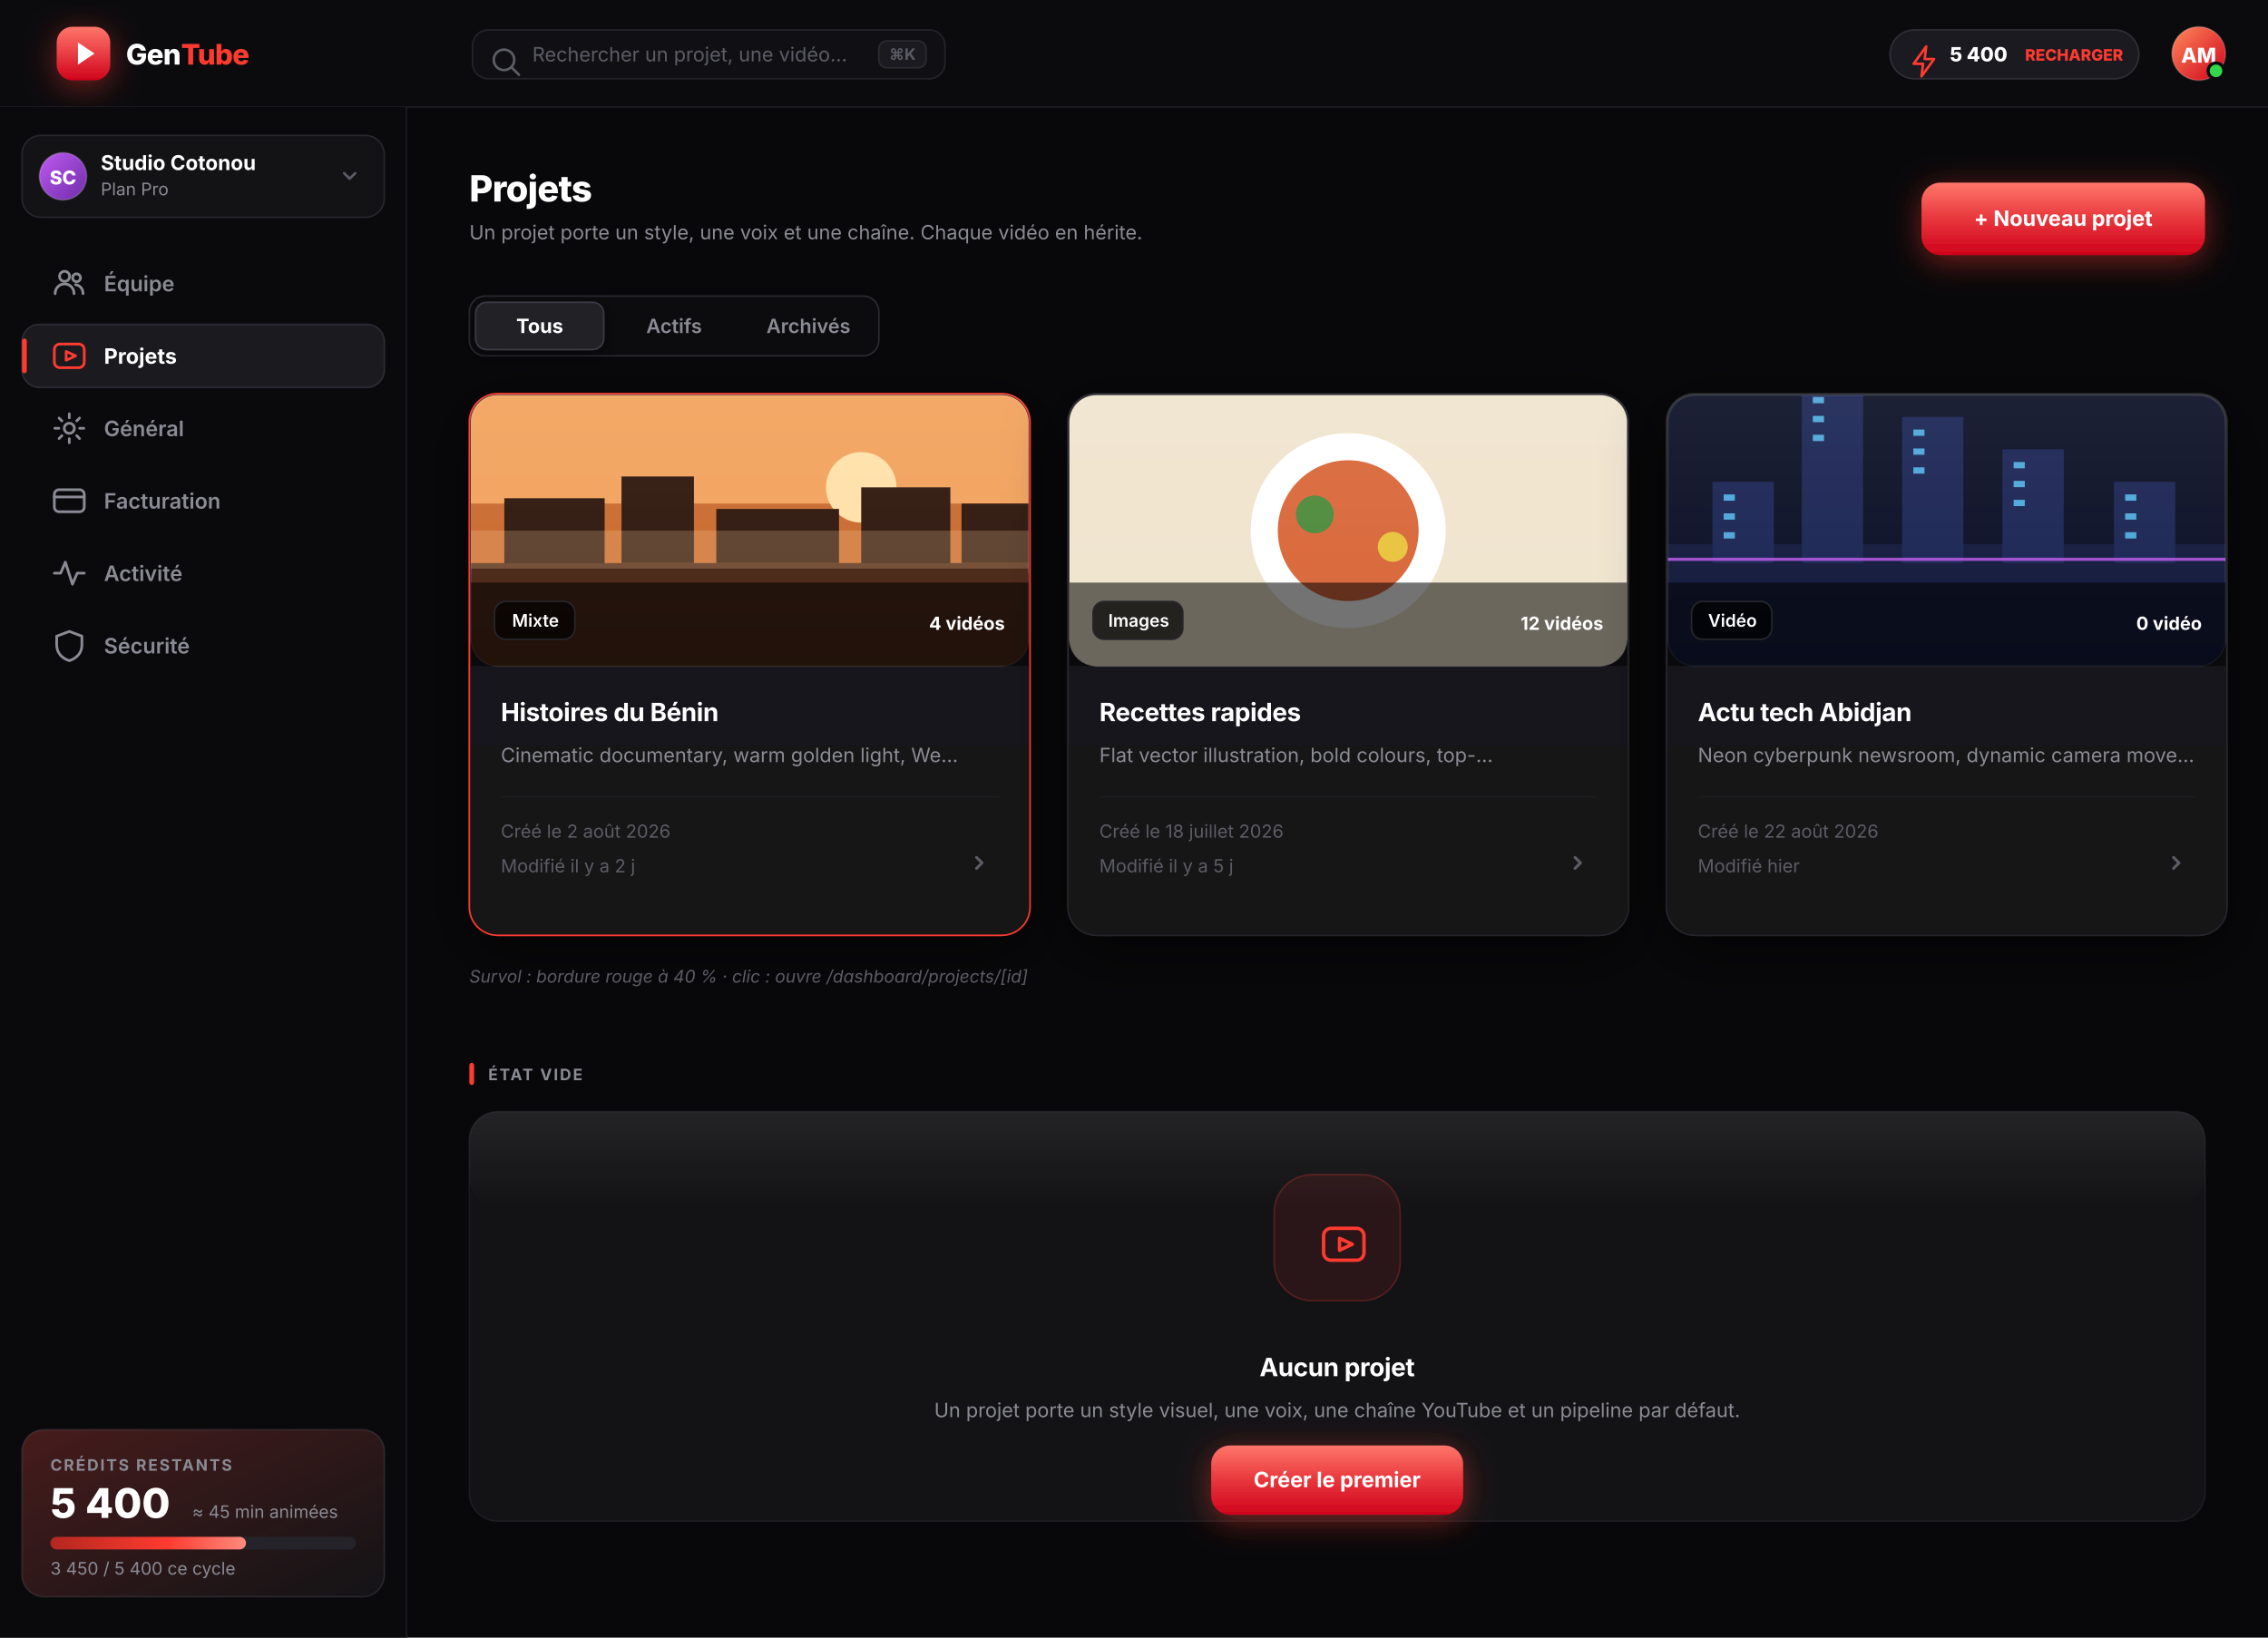
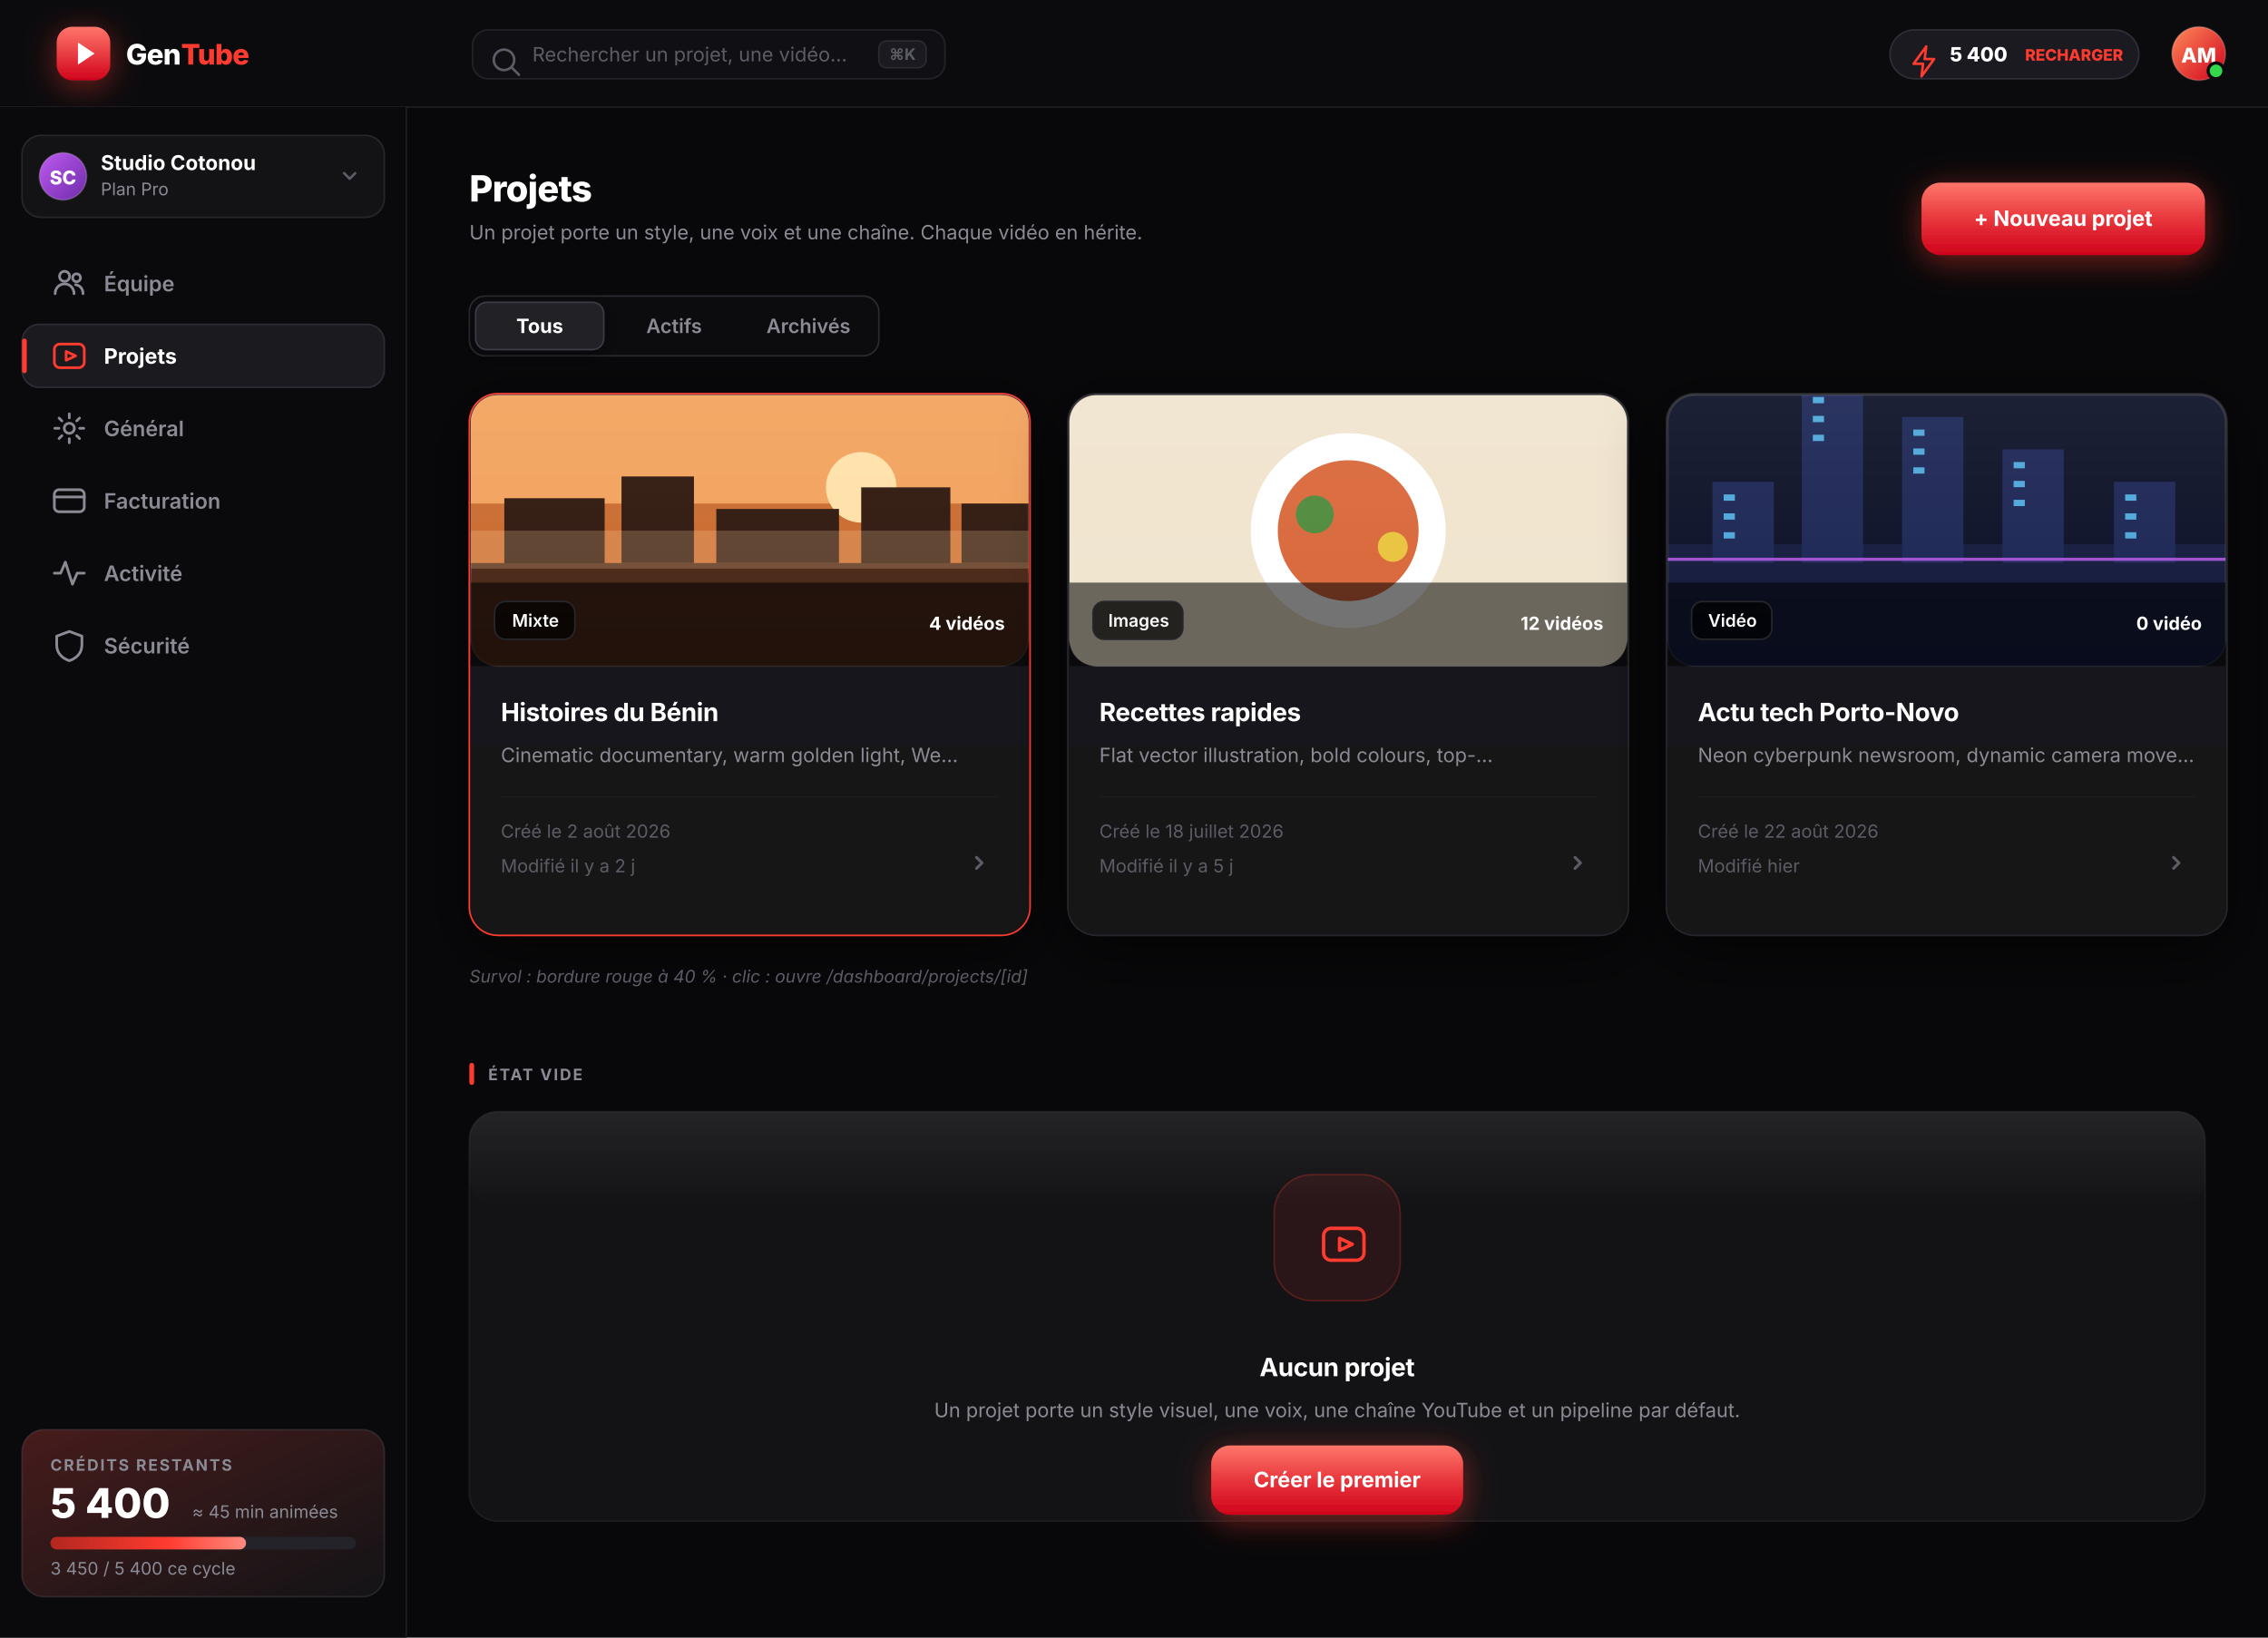
<svg xmlns="http://www.w3.org/2000/svg" width="1440" height="1040" viewBox="0 0 1440 1040">
  <defs>
    <linearGradient id="red" x1="0" y1="0" x2="0" y2="1">
      <stop offset="0" stop-color="#FF6B5E" />
      <stop offset="1" stop-color="#D0021B" />
    </linearGradient>
    <linearGradient id="redSoft" x1="0" y1="0" x2="1" y2="1">
      <stop offset="0" stop-color="#FF3B30" stop-opacity=".22" />
      <stop offset="1" stop-color="#FF3B30" stop-opacity="0" />
    </linearGradient>
    <linearGradient id="cardG" x1="0" y1="0" x2="0" y2="1">
      <stop offset="0" stop-color="#1A1A20" />
      <stop offset="1" stop-color="#121216" />
    </linearGradient>
    <linearGradient id="glassG" x1="0" y1="0" x2="0" y2="1">
      <stop offset="0" stop-color="#FFFFFF" stop-opacity=".07" />
      <stop offset="1" stop-color="#FFFFFF" stop-opacity="0" />
    </linearGradient>
    <linearGradient id="barG" x1="0" y1="0" x2="1" y2="0">
      <stop offset="0" stop-color="#B3271F" />
      <stop offset=".6" stop-color="#FF3B30" />
      <stop offset="1" stop-color="#FF8A7E" />
    </linearGradient>
    <linearGradient id="avA" x1="0" y1="0" x2="1" y2="1">
      <stop offset="0" stop-color="#FF8A5B" />
      <stop offset="1" stop-color="#D0021B" />
    </linearGradient>
    <linearGradient id="avB" x1="0" y1="0" x2="1" y2="1">
      <stop offset="0" stop-color="#5AC8FA" />
      <stop offset="1" stop-color="#0A84FF" />
    </linearGradient>
    <linearGradient id="avC" x1="0" y1="0" x2="1" y2="1">
      <stop offset="0" stop-color="#BF5AF2" />
      <stop offset="1" stop-color="#6E2CA8" />
    </linearGradient>
    <linearGradient id="avD" x1="0" y1="0" x2="1" y2="1">
      <stop offset="0" stop-color="#32D74B" />
      <stop offset="1" stop-color="#0F7A32" />
    </linearGradient>
    <radialGradient id="halo" cx=".5" cy=".5" r=".5">
      <stop offset="0" stop-color="#FF3B30" stop-opacity=".30" />
      <stop offset="1" stop-color="#FF3B30" stop-opacity="0" />
    </radialGradient>
    <filter id="shadow" x="-30%" y="-30%" width="160%" height="180%">
      <feDropShadow dx="0" dy="10" stdDeviation="18" flood-color="#000" flood-opacity=".55" />
    </filter>
    <filter id="shadowSm" x="-30%" y="-30%" width="160%" height="180%">
      <feDropShadow dx="0" dy="3" stdDeviation="6" flood-color="#000" flood-opacity=".45" />
    </filter>
    <filter id="glowRed" x="-60%" y="-60%" width="220%" height="240%">
      <feDropShadow dx="0" dy="4" stdDeviation="10" flood-color="#FF3B30" flood-opacity=".45" />
    </filter>
    <filter id="blur18">
      <feGaussianBlur stdDeviation="18" />
    </filter>
    <filter id="blur6">
      <feGaussianBlur stdDeviation="6" />
    </filter>
    <clipPath id="clip16x9">
      <rect width="100" height="56" rx="8" />
    </clipPath>
  </defs>
  <style>
    text { font-family:'Plus Jakarta Sans','Inter',-apple-system,'Segoe UI',Roboto,sans-serif; }
    .d1  { font-size:44px; font-weight:800; fill:#FFFFFF; letter-spacing:-1.2px }
    .d2  { font-size:32px; font-weight:800; fill:#FFFFFF; letter-spacing:-.8px }
    .h1  { font-size:23px; font-weight:800; fill:#FFFFFF; letter-spacing:-.4px }
    .h2  { font-size:16px; font-weight:700; fill:#FFFFFF; letter-spacing:-.2px }
    .h3  { font-size:14px; font-weight:700; fill:#FFFFFF }
    .num { font-size:42px; font-weight:800; fill:#FFFFFF; letter-spacing:-1.5px }
    .body{ font-size:13px; fill:#C9C9D1 }
    .sub { font-size:12.5px; fill:#8B8B95 }
    .mut { font-size:11.5px; fill:#5C5C66 }
    .lbl { font-size:10px; font-weight:700; fill:#8B8B95; letter-spacing:.11em }
    .nav { font-size:13.5px; font-weight:600; fill:#8B8B95 }
    .navOn{font-size:13.5px; font-weight:700; fill:#FFFFFF }
    .btnT{ font-size:13.5px; font-weight:700; fill:#FFFFFF }
    .link{ font-size:12.5px; font-weight:700; fill:#FF3B30 }
    .mono{ font-family:'JetBrains Mono','SF Mono',ui-monospace,Menlo,monospace; font-size:11.5px; fill:#8B8B95 }
    .note{ font-size:11px; fill:#5C5C66; font-style:italic }
  </style>
  <rect width="1440" height="1040" fill="#08080A" />
  <rect width="1440" height="68" fill="#0B0B0E" />
  <line x1="0" y1="68" x2="1440" y2="68" stroke="#1C1C21" />
  <g transform="translate(36,17) scale(1.0)">
    <rect width="34" height="34" rx="10" fill="url(#red)" filter="url(#glowRed)" />
    <rect width="34" height="34" rx="10" fill="url(#glassG)" />
    <path d="M13.5 10 L24 17 L13.5 24 Z" fill="#fff" />
    <text x="44" y="24" font-size="18" font-weight="800" fill="#fff" letter-spacing="-.4">Gen<tspan fill="#FF3B30">Tube</tspan>
    </text>
  </g>
  <rect x="300" y="19" width="300" height="31" rx="10" fill="#101014" stroke="#232329" />
  <g transform="translate(309,27)">
    <g fill="none" stroke="#5C5C66" stroke-width="1.6" stroke-linecap="round" stroke-linejoin="round">
      <circle cx="11" cy="11" r="6.5" />
      <path d="M16 16l4.5 4.5" />
    </g>
  </g>
  <text x="338" y="39" font-size="12.5" fill="#5C5C66">Rechercher un projet, une vidéo…</text>
  <rect x="558" y="26" width="30" height="17" rx="5" fill="#1A1A20" stroke="#2A2A31" />
  <text x="573" y="38" font-size="10" font-weight="700" fill="#5C5C66" text-anchor="middle">⌘K</text>
  <rect x="1200" y="19" width="158" height="31" rx="15.5" fill="#1A1A20" stroke="#2E2E36" />
  <g transform="translate(1210,27)">
    <g fill="none" stroke="#FF3B30" stroke-width="1.6" stroke-linecap="round" stroke-linejoin="round">
      <path d="M13 2.5L5 13.5h6l-1 8 8-11h-6z" />
    </g>
  </g>
  <text x="1238" y="39" font-size="12.5" font-weight="800" fill="#fff">5 400</text>
  <text x="1348" y="38.5" font-size="10" font-weight="800" fill="#FF3B30" text-anchor="end">RECHARGER</text>
  <circle cx="1396" cy="34" r="17" fill="url(#avA)" />
  <circle cx="1396" cy="34" r="17" fill="none" stroke="#FFFFFF" stroke-opacity=".18" />
  <text x="1396" y="39.8" font-size="13" font-weight="800" fill="#fff" text-anchor="middle">AM</text>
  <circle cx="1407" cy="45" r="5" fill="#32D74B" stroke="#0B0B0E" stroke-width="2" />
  <rect x="0" y="68" width="258" height="972" fill="#0A0A0D" />
  <line x1="258" y1="68" x2="258" y2="1040" stroke="#1C1C21" />
  <rect x="14" y="86" width="230" height="52" rx="12" fill="#131316" stroke="#26262C" />
  <circle cx="40" cy="112" r="15" fill="url(#avC)" />
  <circle cx="40" cy="112" r="15" fill="none" stroke="#FFFFFF" stroke-opacity=".18" />
  <text x="40" y="117.1" font-size="12" font-weight="800" fill="#fff" text-anchor="middle">SC</text>
  <text x="64" y="108" font-size="13" font-weight="700" fill="#fff">Studio Cotonou</text>
  <text x="64" y="124" font-size="11" fill="#8B8B95">Plan Pro</text>
  <g transform="translate(210,100)">
    <g fill="none" stroke="#5C5C66" stroke-width="1.6" stroke-linecap="round" stroke-linejoin="round">
      <path d="M8.5 10l3.5 3.5L15.5 10" />
    </g>
  </g>
  <g transform="translate(32,168)">
    <g fill="none" stroke="#8B8B95" stroke-width="1.7" stroke-linecap="round" stroke-linejoin="round">
      <circle cx="9" cy="7.5" r="3.2" />
      <path d="M3 18.5c0-3.6 2.7-6.2 6-6.2s6 2.6 6 6.2" />
      <circle cx="16.6" cy="8.4" r="2.5" />
      <path d="M16 12.8c2.8.4 4.7 2.6 4.7 5.7" />
    </g>
  </g>
  <text x="66" y="185" class="nav">Équipe</text>
  <rect x="14" y="206" width="230" height="40" rx="11" fill="#1A1A1F" stroke="#2C2C34" />
  <rect x="14" y="215" width="3" height="22" rx="1.5" fill="#FF3B30" />
  <g transform="translate(32,214)">
    <g fill="none" stroke="#FF3B30" stroke-width="1.7" stroke-linecap="round" stroke-linejoin="round">
      <rect x="2.5" y="4.5" width="19" height="15" rx="3.5" />
      <path d="M10 9.2l6 2.8-6 2.8z" />
    </g>
  </g>
  <text x="66" y="231" class="navOn">Projets</text>
  <g transform="translate(32,260)">
    <g fill="none" stroke="#8B8B95" stroke-width="1.7" stroke-linecap="round" stroke-linejoin="round">
      <circle cx="12" cy="12" r="3.2" />
      <path d="M12 2.8v2.6M12 18.6v2.6M21.2 12h-2.6M5.4 12H2.8M18.5 5.5l-1.8 1.8M7.3 16.7l-1.8 1.8M18.5 18.5l-1.8-1.8M7.3 7.3L5.5 5.5" />
    </g>
  </g>
  <text x="66" y="277" class="nav">Général</text>
  <g transform="translate(32,306)">
    <g fill="none" stroke="#8B8B95" stroke-width="1.7" stroke-linecap="round" stroke-linejoin="round">
      <rect x="2.5" y="5" width="19" height="14" rx="3" />
      <path d="M2.5 9.6h19" />
    </g>
  </g>
  <text x="66" y="323" class="nav">Facturation</text>
  <g transform="translate(32,352)">
    <g fill="none" stroke="#8B8B95" stroke-width="1.7" stroke-linecap="round" stroke-linejoin="round">
      <path d="M2.5 12h4l3-7 4.5 14 3-7h4.5" />
    </g>
  </g>
  <text x="66" y="369" class="nav">Activité</text>
  <g transform="translate(32,398)">
    <g fill="none" stroke="#8B8B95" stroke-width="1.7" stroke-linecap="round" stroke-linejoin="round">
      <path d="M12 3l8 3v5.6c0 5-3.2 8.4-8 10-4.8-1.6-8-5-8-10V6z" />
    </g>
  </g>
  <text x="66" y="415" class="nav">Sécurité</text>
  <rect x="14" y="908" width="230" height="106" rx="14" fill="#131316" stroke="#26262C" />
  <rect x="14" y="908" width="230" height="106" rx="14" fill="url(#redSoft)" />
  <text x="32" y="934" class="lbl">CRÉDITS RESTANTS</text>
  <text x="32" y="964" font-size="26" font-weight="800" fill="#fff">5 400</text>
  <text x="122" y="964" font-size="11" fill="#8B8B95">≈ 45 min animées</text>
  <rect x="32" y="976" width="194" height="8" rx="4.0" fill="#232329" />
  <rect x="32" y="976" width="124.2" height="8" rx="4.0" fill="url(#barG)" />
  <text x="32" y="1000" font-size="11" fill="#8B8B95">3 450 / 5 400 ce cycle</text>
  <text x="298" y="128" class="h1">Projets</text>
  <text x="298" y="152" class="sub">Un projet porte un style, une voix et une chaîne. Chaque vidéo en hérite.</text>
  <g>
    <rect x="1220" y="116" width="180" height="46" rx="12" fill="url(#red)" stroke="none" filter="url(#glowRed)" />
    <rect x="1220" y="116" width="180" height="23.0" rx="12" fill="url(#glassG)" />
    <text x="1310.0" y="143.5" class="btnT" fill="#FFFFFF" text-anchor="middle">+  Nouveau projet</text>
  </g>
  <rect x="298" y="188" width="260" height="38" rx="10" fill="#0C0C0F" stroke="#2A2A31" />
  <rect x="302.0" y="192" width="81.3" height="30" rx="7" fill="#212127" stroke="#3A3A44" filter="url(#shadowSm)" />
  <text x="342.7" y="211.5" font-size="12.5" font-weight="700" fill="#FFFFFF" text-anchor="middle">Tous</text>
  <text x="428.0" y="211.5" font-size="12.5" font-weight="600" fill="#8B8B95" text-anchor="middle">Actifs</text>
  <text x="513.3" y="211.5" font-size="12.5" font-weight="600" fill="#8B8B95" text-anchor="middle">Archivés</text>
  <rect x="298" y="250" width="356" height="344" rx="18" fill="url(#cardG)" stroke="#FF3B30" filter="url(#shadow)" />
  <rect x="298" y="250" width="356" height="60" rx="18" fill="url(#glassG)" pointer-events="none" />
  <defs>
    <clipPath id="sa0_299_251">
      <rect x="299" y="251" width="354" height="172" rx="17" />
    </clipPath>
  </defs>
  <g clip-path="url(#sa0_299_251)">
    <rect x="299" y="251" width="354" height="172" fill="#3A1F14" />
    <rect x="299" y="251" width="354" height="113.5" fill="#C96A2E" />
    <rect x="299" y="251" width="354" height="68.8" fill="#F2A25C" />
    <circle cx="546.8" cy="309.5" r="22.4" fill="#FFE0A8" />
    <rect x="299" y="357.6" width="354" height="65.4" fill="#4A2717" />
    <rect x="320.2" y="316.4" width="63.7" height="41.3" fill="#2E170D" />
    <rect x="394.6" y="302.6" width="46.0" height="55.0" fill="#2E170D" />
    <rect x="454.8" y="323.2" width="77.9" height="34.4" fill="#2E170D" />
    <rect x="546.8" y="309.5" width="56.6" height="48.2" fill="#2E170D" />
    <rect x="610.5" y="319.8" width="42.5" height="37.8" fill="#2E170D" />
    <rect x="299" y="337.0" width="354" height="24.1" fill="#FFD9A0" fill-opacity=".22" />
    <rect x="299" y="251" width="354" height="172" fill="url(#glassG)" />
  </g>
  <rect x="299" y="251" width="354" height="172" rx="17" fill="none" stroke="#FFFFFF" stroke-opacity=".10" />
  <rect x="299" y="370" width="354" height="53" fill="#000" fill-opacity=".55" />
  <rect x="314" y="382" width="51" height="24" rx="7" fill="#000000AA" stroke="#26262C" />
  <text x="340" y="398" font-size="11" font-weight="600" fill="#FFFFFF" text-anchor="middle">Mixte</text>
  <text x="638" y="400" font-size="11.5" font-weight="700" fill="#fff" text-anchor="end">4 vidéos</text>
  <text x="318" y="458" class="h2">Histoires du Bénin</text>
  <text x="318" y="484" class="sub">Cinematic documentary, warm golden light, We…</text>
  <line x1="318" y1="506" x2="634" y2="506" stroke="#1C1C21" />
  <text x="318" y="532" class="mut">Créé le 2 août 2026</text>
  <text x="318" y="554" class="mut">Modifié il y a 2 j</text>
  <g transform="translate(610,536)">
    <g fill="none" stroke="#5C5C66" stroke-width="1.8" stroke-linecap="round" stroke-linejoin="round">
      <path d="M10 8.5l3.5 3.5L10 15.5" />
    </g>
  </g>
  <rect x="678" y="250" width="356" height="344" rx="18" fill="url(#cardG)" stroke="#26262C" filter="url(#shadow)" />
  <rect x="678" y="250" width="356" height="60" rx="18" fill="url(#glassG)" pointer-events="none" />
  <defs>
    <clipPath id="sa6_679_251">
      <rect x="679" y="251" width="354" height="172" rx="17" />
    </clipPath>
  </defs>
  <g clip-path="url(#sa6_679_251)">
    <rect x="679" y="251" width="354" height="172" fill="#F0E4CE" />
    <circle cx="856.0" cy="337.0" r="61.9" fill="#fff" />
    <circle cx="856.0" cy="337.0" r="44.7" fill="#D9673A" />
    <circle cx="834.8" cy="326.7" r="12.0" fill="#4E8A3C" />
    <circle cx="884.3" cy="347.3" r="9.5" fill="#E8C33D" />
    <rect x="679" y="251" width="354" height="172" fill="url(#glassG)" />
  </g>
  <rect x="679" y="251" width="354" height="172" rx="17" fill="none" stroke="#FFFFFF" stroke-opacity=".10" />
  <rect x="679" y="370" width="354" height="53" fill="#000" fill-opacity=".55" />
  <rect x="694" y="382" width="57" height="24" rx="7" fill="#000000AA" stroke="#26262C" />
  <text x="723" y="398" font-size="11" font-weight="600" fill="#FFFFFF" text-anchor="middle">Images</text>
  <text x="1018" y="400" font-size="11.5" font-weight="700" fill="#fff" text-anchor="end">12 vidéos</text>
  <text x="698" y="458" class="h2">Recettes rapides</text>
  <text x="698" y="484" class="sub">Flat vector illustration, bold colours, top-…</text>
  <line x1="698" y1="506" x2="1014" y2="506" stroke="#1C1C21" />
  <text x="698" y="532" class="mut">Créé le 18 juillet 2026</text>
  <text x="698" y="554" class="mut">Modifié il y a 5 j</text>
  <g transform="translate(990,536)">
    <g fill="none" stroke="#5C5C66" stroke-width="1.8" stroke-linecap="round" stroke-linejoin="round">
      <path d="M10 8.5l3.5 3.5L10 15.5" />
    </g>
  </g>
  <rect x="1058" y="250" width="356" height="344" rx="18" fill="url(#cardG)" stroke="#26262C" filter="url(#shadow)" />
  <rect x="1058" y="250" width="356" height="60" rx="18" fill="url(#glassG)" pointer-events="none" />
  <defs>
    <clipPath id="sa5_1059_251">
      <rect x="1059" y="251" width="354" height="172" rx="17" />
    </clipPath>
  </defs>
  <g clip-path="url(#sa5_1059_251)">
    <rect x="1059" y="251" width="354" height="172" fill="#0B1026" />
    <rect x="1059" y="345.6" width="354" height="77.4" fill="#131A3C" />
    <rect x="1087.3" y="306.0" width="38.9" height="51.6" fill="#1B2554" />
    <rect x="1094.4" y="314.0" width="7.1" height="4" fill="#5AC8FA" fill-opacity=".8" />
    <rect x="1094.4" y="326.0" width="7.1" height="4" fill="#5AC8FA" fill-opacity=".8" />
    <rect x="1094.4" y="338.0" width="7.1" height="4" fill="#5AC8FA" fill-opacity=".8" />
    <rect x="1144.0" y="244.1" width="38.9" height="113.5" fill="#1B2554" />
    <rect x="1151.0" y="252.1" width="7.1" height="4" fill="#5AC8FA" fill-opacity=".8" />
    <rect x="1151.0" y="264.1" width="7.1" height="4" fill="#5AC8FA" fill-opacity=".8" />
    <rect x="1151.0" y="276.1" width="7.1" height="4" fill="#5AC8FA" fill-opacity=".8" />
    <rect x="1207.7" y="264.8" width="38.9" height="92.9" fill="#1B2554" />
    <rect x="1214.8" y="272.8" width="7.1" height="4" fill="#5AC8FA" fill-opacity=".8" />
    <rect x="1214.8" y="284.8" width="7.1" height="4" fill="#5AC8FA" fill-opacity=".8" />
    <rect x="1214.8" y="296.8" width="7.1" height="4" fill="#5AC8FA" fill-opacity=".8" />
    <rect x="1271.4" y="285.4" width="38.9" height="72.2" fill="#1B2554" />
    <rect x="1278.5" y="293.4" width="7.1" height="4" fill="#5AC8FA" fill-opacity=".8" />
    <rect x="1278.5" y="305.4" width="7.1" height="4" fill="#5AC8FA" fill-opacity=".8" />
    <rect x="1278.5" y="317.4" width="7.1" height="4" fill="#5AC8FA" fill-opacity=".8" />
    <rect x="1342.2" y="306.0" width="38.9" height="51.6" fill="#1B2554" />
    <rect x="1349.3" y="314.0" width="7.1" height="4" fill="#5AC8FA" fill-opacity=".8" />
    <rect x="1349.3" y="326.0" width="7.1" height="4" fill="#5AC8FA" fill-opacity=".8" />
    <rect x="1349.3" y="338.0" width="7.1" height="4" fill="#5AC8FA" fill-opacity=".8" />
    <rect x="1059" y="354.2" width="354" height="2" fill="#BF5AF2" fill-opacity=".8" />
    <rect x="1059" y="251" width="354" height="172" fill="url(#glassG)" />
  </g>
  <rect x="1059" y="251" width="354" height="172" rx="17" fill="none" stroke="#FFFFFF" stroke-opacity=".10" />
  <rect x="1059" y="370" width="354" height="53" fill="#000" fill-opacity=".55" />
  <rect x="1074" y="382" width="51" height="24" rx="7" fill="#000000AA" stroke="#26262C" />
  <text x="1100" y="398" font-size="11" font-weight="600" fill="#FFFFFF" text-anchor="middle">Vidéo</text>
  <text x="1398" y="400" font-size="11.5" font-weight="700" fill="#fff" text-anchor="end">0 vidéo</text>
-   <text x="1078" y="458" class="h2">Actu tech Abidjan</text>
+   <text x="1078" y="458" class="h2">Actu tech Porto-Novo</text>
  <text x="1078" y="484" class="sub">Neon cyberpunk newsroom, dynamic camera move…</text>
  <line x1="1078" y1="506" x2="1394" y2="506" stroke="#1C1C21" />
  <text x="1078" y="532" class="mut">Créé le 22 août 2026</text>
  <text x="1078" y="554" class="mut">Modifié hier</text>
  <g transform="translate(1370,536)">
    <g fill="none" stroke="#5C5C66" stroke-width="1.8" stroke-linecap="round" stroke-linejoin="round">
      <path d="M10 8.5l3.5 3.5L10 15.5" />
    </g>
  </g>
  <text x="298" y="624" class="note">Survol : bordure rouge à 40 % · clic : ouvre /dashboard/projects/[id]</text>
  <rect x="298" y="675" width="3" height="14" rx="1.5" fill="#FF3B30" />
  <text x="310" y="686" class="lbl">ÉTAT VIDE</text>
  <rect x="298" y="706" width="1102" height="260" rx="18" fill="#131316" stroke="#1C1C21" />
  <rect x="298" y="706" width="1102" height="60" rx="18" fill="url(#glassG)" pointer-events="none" />
  <rect x="809" y="746" width="80" height="80" rx="24" fill="#FF3B30" fill-opacity=".10" stroke="#FF3B30" stroke-opacity=".25" />
  <g transform="translate(837,774) scale(1.35)">
    <g fill="none" stroke="#FF3B30" stroke-width="1.6" stroke-linecap="round" stroke-linejoin="round">
      <rect x="2.5" y="4.5" width="19" height="15" rx="3.5" />
      <path d="M10 9.2l6 2.8-6 2.8z" />
    </g>
  </g>
  <text x="849" y="874" class="h2" text-anchor="middle">Aucun projet</text>
  <text x="849" y="900" class="sub" text-anchor="middle">Un projet porte un style visuel, une voix, une chaîne YouTube et un pipeline par défaut.</text>
  <g>
    <rect x="769" y="918" width="160" height="44" rx="12" fill="url(#red)" stroke="none" filter="url(#glowRed)" />
    <rect x="769" y="918" width="160" height="22.0" rx="12" fill="url(#glassG)" />
    <text x="849.0" y="944.5" class="btnT" fill="#FFFFFF" text-anchor="middle">Créer le premier</text>
  </g>
</svg>
